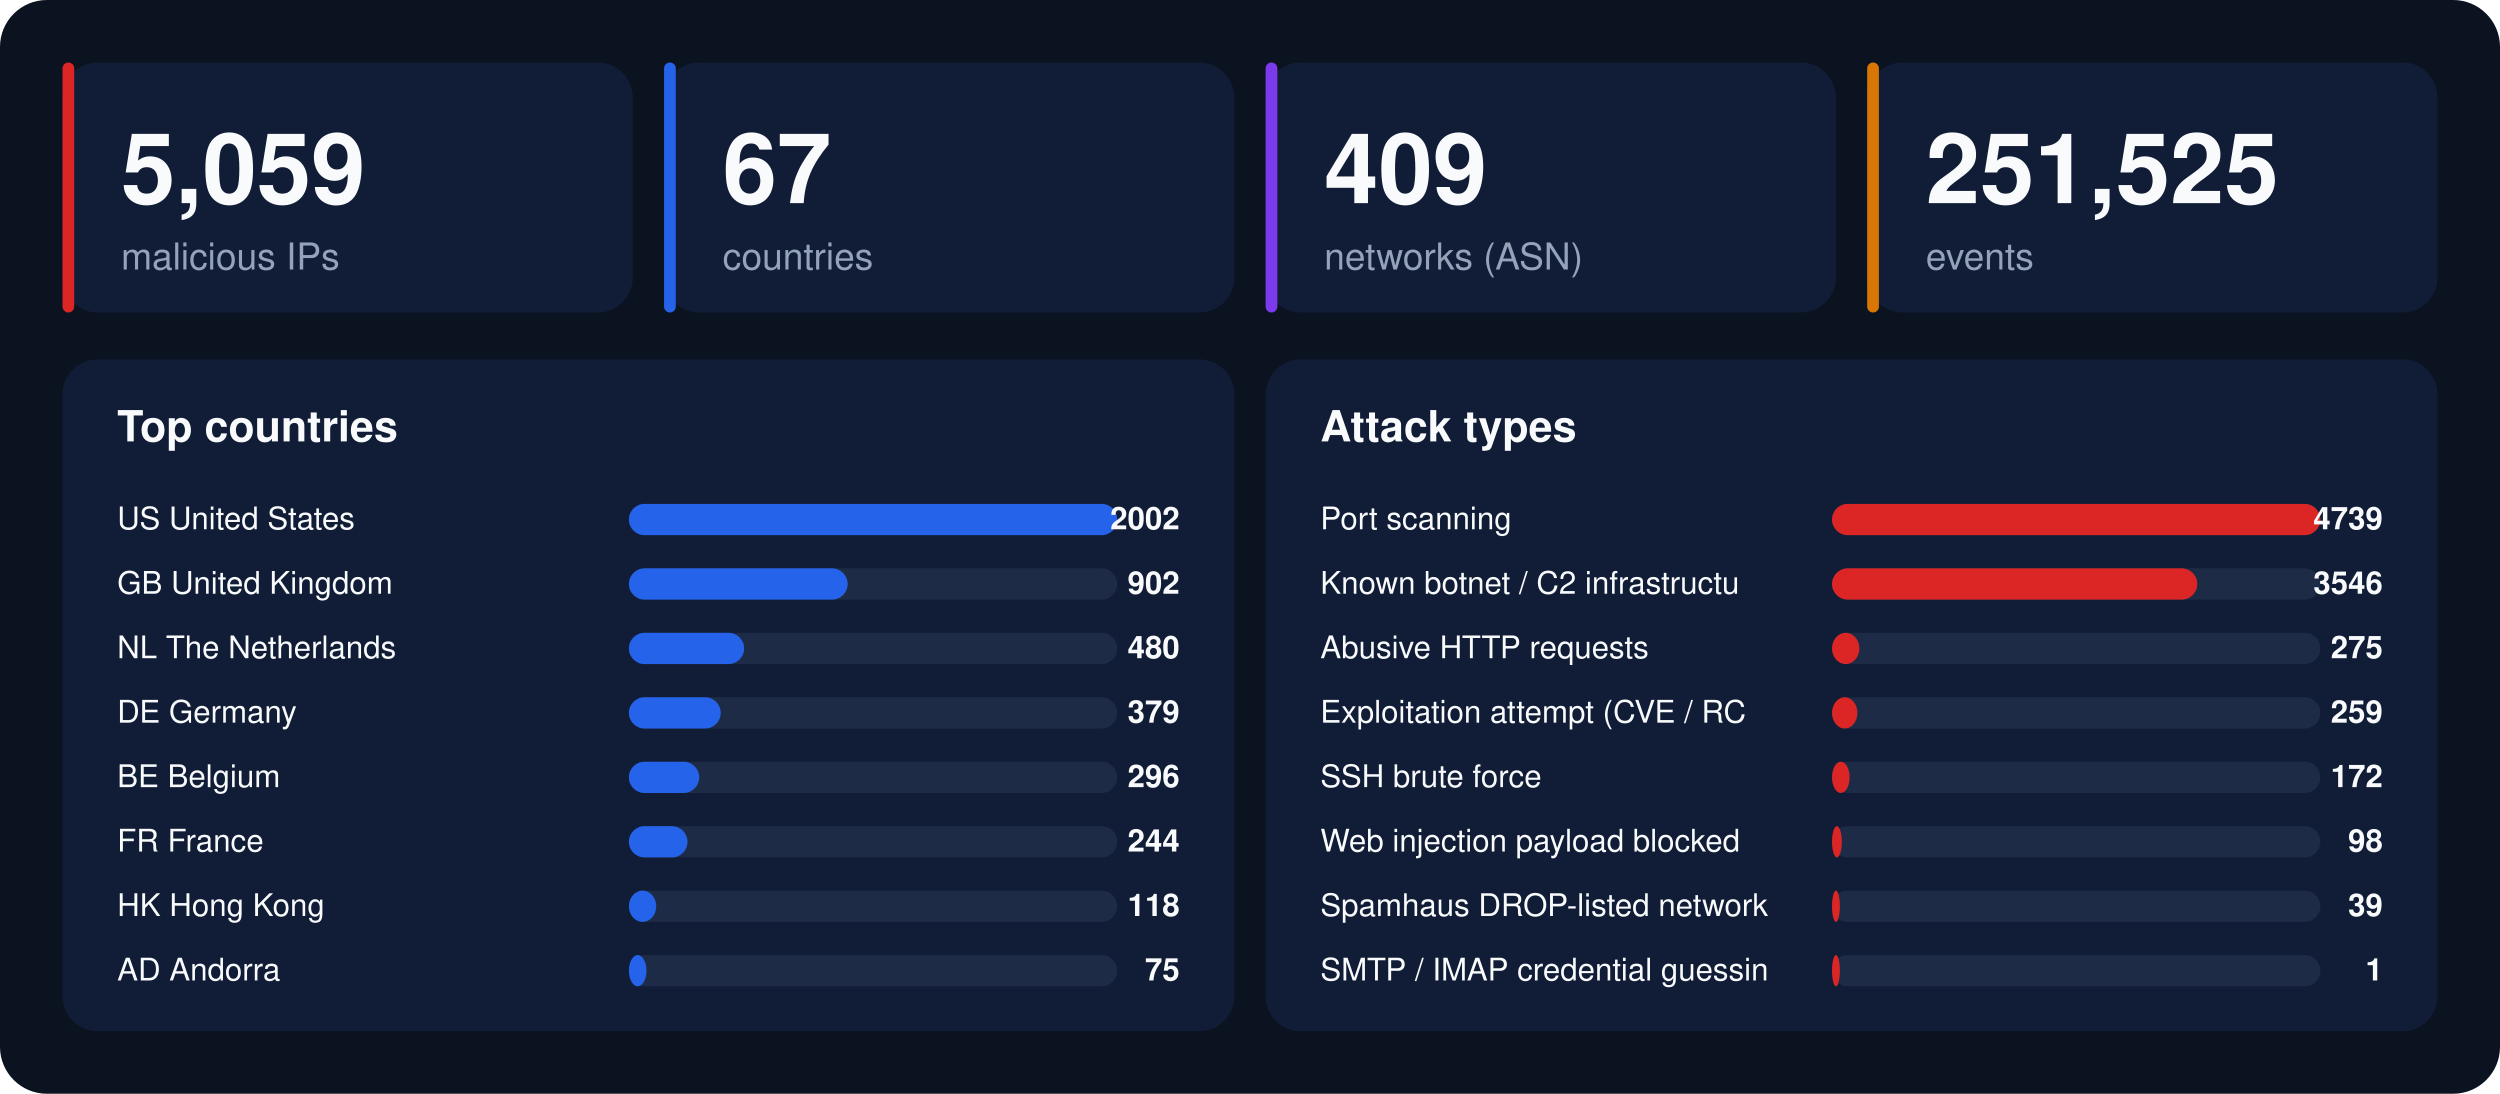
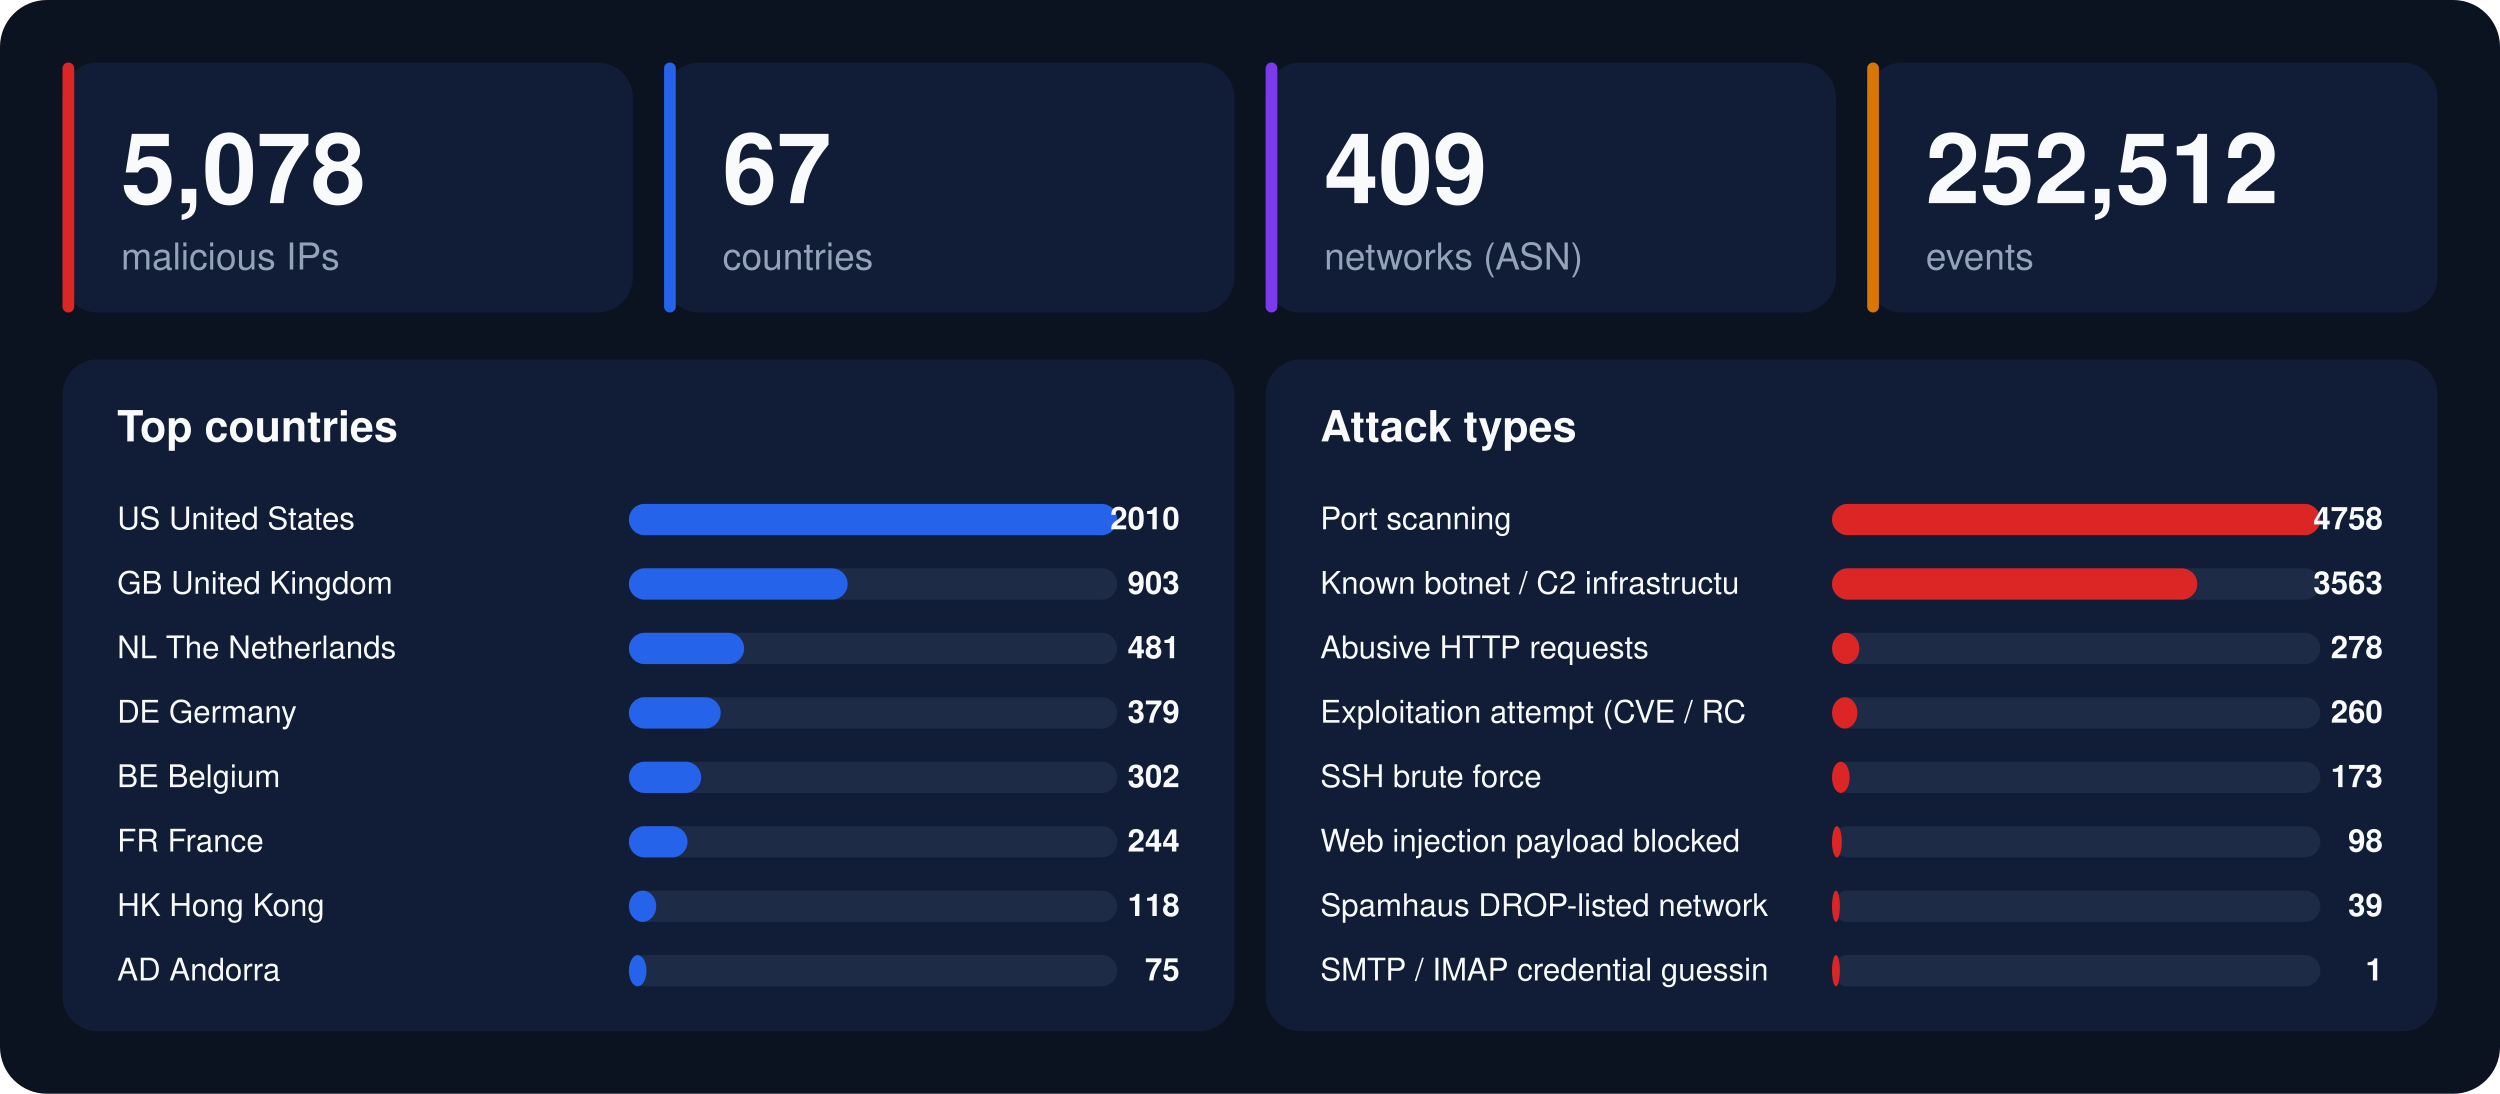
<svg xmlns="http://www.w3.org/2000/svg" width="1280" height="560" viewBox="0 0 1280 560" font-family="-apple-system,BlinkMacSystemFont,'Segoe UI',Helvetica,Arial,sans-serif">
  <rect width="1280" height="560" rx="24" fill="#0b1220" />
  <rect x="32" y="32" width="292" height="128" rx="18" fill="#111d36" />
  <rect x="32" y="32" width="6" height="128" rx="3" fill="#dc2626" />
-   <text x="62" y="104" font-size="50" font-weight="800" fill="#f8fafc">5,059</text>
+   <text x="62" y="104" font-size="50" font-weight="800" fill="#f8fafc">5,078</text>
  <text x="62" y="138" font-size="19" fill="#94a3b8">malicious IPs</text>
  <rect x="340" y="32" width="292" height="128" rx="18" fill="#111d36" />
  <rect x="340" y="32" width="6" height="128" rx="3" fill="#2563eb" />
  <text x="370" y="104" font-size="50" font-weight="800" fill="#f8fafc">67</text>
  <text x="370" y="138" font-size="19" fill="#94a3b8">countries</text>
  <rect x="648" y="32" width="292" height="128" rx="18" fill="#111d36" />
  <rect x="648" y="32" width="6" height="128" rx="3" fill="#7c3aed" />
  <text x="678" y="104" font-size="50" font-weight="800" fill="#f8fafc">409</text>
  <text x="678" y="138" font-size="19" fill="#94a3b8">networks (ASN)</text>
  <rect x="956" y="32" width="292" height="128" rx="18" fill="#111d36" />
  <rect x="956" y="32" width="6" height="128" rx="3" fill="#d97706" />
-   <text x="986" y="104" font-size="50" font-weight="800" fill="#f8fafc">251,525</text>
+   <text x="986" y="104" font-size="50" font-weight="800" fill="#f8fafc">252,512</text>
  <text x="986" y="138" font-size="19" fill="#94a3b8">events</text>
  <rect x="32" y="184" width="600" height="344" rx="18" fill="#111d36" />
  <text x="60" y="226" font-size="22" font-weight="700" fill="#f8fafc">Top countries</text>
  <text x="60" y="271" font-size="16" fill="#f8fafc">US  United States</text>
  <rect x="322" y="258" width="250" height="16" rx="8" fill="#1e2b47" />
  <rect x="322" y="258" width="250" height="16" rx="8" fill="#2563eb" />
-   <text x="604" y="271" font-size="16" font-weight="700" text-anchor="end" fill="#f8fafc">2002</text>
+   <text x="604" y="271" font-size="16" font-weight="700" text-anchor="end" fill="#f8fafc">2010</text>
  <text x="60" y="304" font-size="16" fill="#f8fafc">GB  United Kingdom</text>
  <rect x="322" y="291" width="250" height="16" rx="8" fill="#1e2b47" />
  <rect x="322" y="291" width="112" height="16" rx="8" fill="#2563eb" />
-   <text x="604" y="304" font-size="16" font-weight="700" text-anchor="end" fill="#f8fafc">902</text>
+   <text x="604" y="304" font-size="16" font-weight="700" text-anchor="end" fill="#f8fafc">903</text>
  <text x="60" y="337" font-size="16" fill="#f8fafc">NL  The Netherlands</text>
  <rect x="322" y="324" width="250" height="16" rx="8" fill="#1e2b47" />
  <rect x="322" y="324" width="59" height="16" rx="8" fill="#2563eb" />
-   <text x="604" y="337" font-size="16" font-weight="700" text-anchor="end" fill="#f8fafc">480</text>
+   <text x="604" y="337" font-size="16" font-weight="700" text-anchor="end" fill="#f8fafc">481</text>
  <text x="60" y="370" font-size="16" fill="#f8fafc">DE  Germany</text>
  <rect x="322" y="357" width="250" height="16" rx="8" fill="#1e2b47" />
  <rect x="322" y="357" width="47" height="16" rx="8" fill="#2563eb" />
  <text x="604" y="370" font-size="16" font-weight="700" text-anchor="end" fill="#f8fafc">379</text>
  <text x="60" y="403" font-size="16" fill="#f8fafc">BE  Belgium</text>
  <rect x="322" y="390" width="250" height="16" rx="8" fill="#1e2b47" />
-   <rect x="322" y="390" width="36" height="16" rx="8" fill="#2563eb" />
-   <text x="604" y="403" font-size="16" font-weight="700" text-anchor="end" fill="#f8fafc">296</text>
+   <rect x="322" y="390" width="37" height="16" rx="8" fill="#2563eb" />
+   <text x="604" y="403" font-size="16" font-weight="700" text-anchor="end" fill="#f8fafc">302</text>
  <text x="60" y="436" font-size="16" fill="#f8fafc">FR  France</text>
  <rect x="322" y="423" width="250" height="16" rx="8" fill="#1e2b47" />
  <rect x="322" y="423" width="30" height="16" rx="8" fill="#2563eb" />
  <text x="604" y="436" font-size="16" font-weight="700" text-anchor="end" fill="#f8fafc">244</text>
  <text x="60" y="469" font-size="16" fill="#f8fafc">HK  Hong Kong</text>
  <rect x="322" y="456" width="250" height="16" rx="8" fill="#1e2b47" />
  <rect x="322" y="456" width="14" height="16" rx="8" fill="#2563eb" />
  <text x="604" y="469" font-size="16" font-weight="700" text-anchor="end" fill="#f8fafc">118</text>
  <text x="60" y="502" font-size="16" fill="#f8fafc">AD  Andorra</text>
  <rect x="322" y="489" width="250" height="16" rx="8" fill="#1e2b47" />
  <rect x="322" y="489" width="9" height="16" rx="8" fill="#2563eb" />
  <text x="604" y="502" font-size="16" font-weight="700" text-anchor="end" fill="#f8fafc">75</text>
  <rect x="648" y="184" width="600" height="344" rx="18" fill="#111d36" />
  <text x="676" y="226" font-size="22" font-weight="700" fill="#f8fafc">Attack types</text>
  <text x="676" y="271" font-size="16" fill="#f8fafc">Port scanning</text>
  <rect x="938" y="258" width="250" height="16" rx="8" fill="#1e2b47" />
  <rect x="938" y="258" width="250" height="16" rx="8" fill="#dc2626" />
-   <text x="1220" y="271" font-size="16" font-weight="700" text-anchor="end" fill="#f8fafc">4739</text>
+   <text x="1220" y="271" font-size="16" font-weight="700" text-anchor="end" fill="#f8fafc">4758</text>
  <text x="676" y="304" font-size="16" fill="#f8fafc">Known botnet / C2 infrastructu</text>
  <rect x="938" y="291" width="250" height="16" rx="8" fill="#1e2b47" />
  <rect x="938" y="291" width="187" height="16" rx="8" fill="#dc2626" />
-   <text x="1220" y="304" font-size="16" font-weight="700" text-anchor="end" fill="#f8fafc">3546</text>
+   <text x="1220" y="304" font-size="16" font-weight="700" text-anchor="end" fill="#f8fafc">3563</text>
  <text x="676" y="337" font-size="16" fill="#f8fafc">Abusive HTTP requests</text>
  <rect x="938" y="324" width="250" height="16" rx="8" fill="#1e2b47" />
  <rect x="938" y="324" width="14" height="16" rx="8" fill="#dc2626" />
-   <text x="1220" y="337" font-size="16" font-weight="700" text-anchor="end" fill="#f8fafc">275</text>
+   <text x="1220" y="337" font-size="16" font-weight="700" text-anchor="end" fill="#f8fafc">278</text>
  <text x="676" y="370" font-size="16" fill="#f8fafc">Exploitation attempt (CVE / RC</text>
  <rect x="938" y="357" width="250" height="16" rx="8" fill="#1e2b47" />
  <rect x="938" y="357" width="13" height="16" rx="8" fill="#dc2626" />
-   <text x="1220" y="370" font-size="16" font-weight="700" text-anchor="end" fill="#f8fafc">259</text>
+   <text x="1220" y="370" font-size="16" font-weight="700" text-anchor="end" fill="#f8fafc">260</text>
  <text x="676" y="403" font-size="16" fill="#f8fafc">SSH brute force</text>
  <rect x="938" y="390" width="250" height="16" rx="8" fill="#1e2b47" />
  <rect x="938" y="390" width="9" height="16" rx="8" fill="#dc2626" />
-   <text x="1220" y="403" font-size="16" font-weight="700" text-anchor="end" fill="#f8fafc">172</text>
+   <text x="1220" y="403" font-size="16" font-weight="700" text-anchor="end" fill="#f8fafc">173</text>
  <text x="676" y="436" font-size="16" fill="#f8fafc">Web injection payload blocked </text>
  <rect x="938" y="423" width="250" height="16" rx="8" fill="#1e2b47" />
  <rect x="938" y="423" width="5" height="16" rx="8" fill="#dc2626" />
  <text x="1220" y="436" font-size="16" font-weight="700" text-anchor="end" fill="#f8fafc">98</text>
  <text x="676" y="469" font-size="16" fill="#f8fafc">Spamhaus DROP-listed network</text>
  <rect x="938" y="456" width="250" height="16" rx="8" fill="#1e2b47" />
  <rect x="938" y="456" width="4" height="16" rx="8" fill="#dc2626" />
  <text x="1220" y="469" font-size="16" font-weight="700" text-anchor="end" fill="#f8fafc">39</text>
  <text x="676" y="502" font-size="16" fill="#f8fafc">SMTP / IMAP credential guessin</text>
  <rect x="938" y="489" width="250" height="16" rx="8" fill="#1e2b47" />
  <rect x="938" y="489" width="4" height="16" rx="8" fill="#dc2626" />
  <text x="1220" y="502" font-size="16" font-weight="700" text-anchor="end" fill="#f8fafc">1</text>
</svg>
